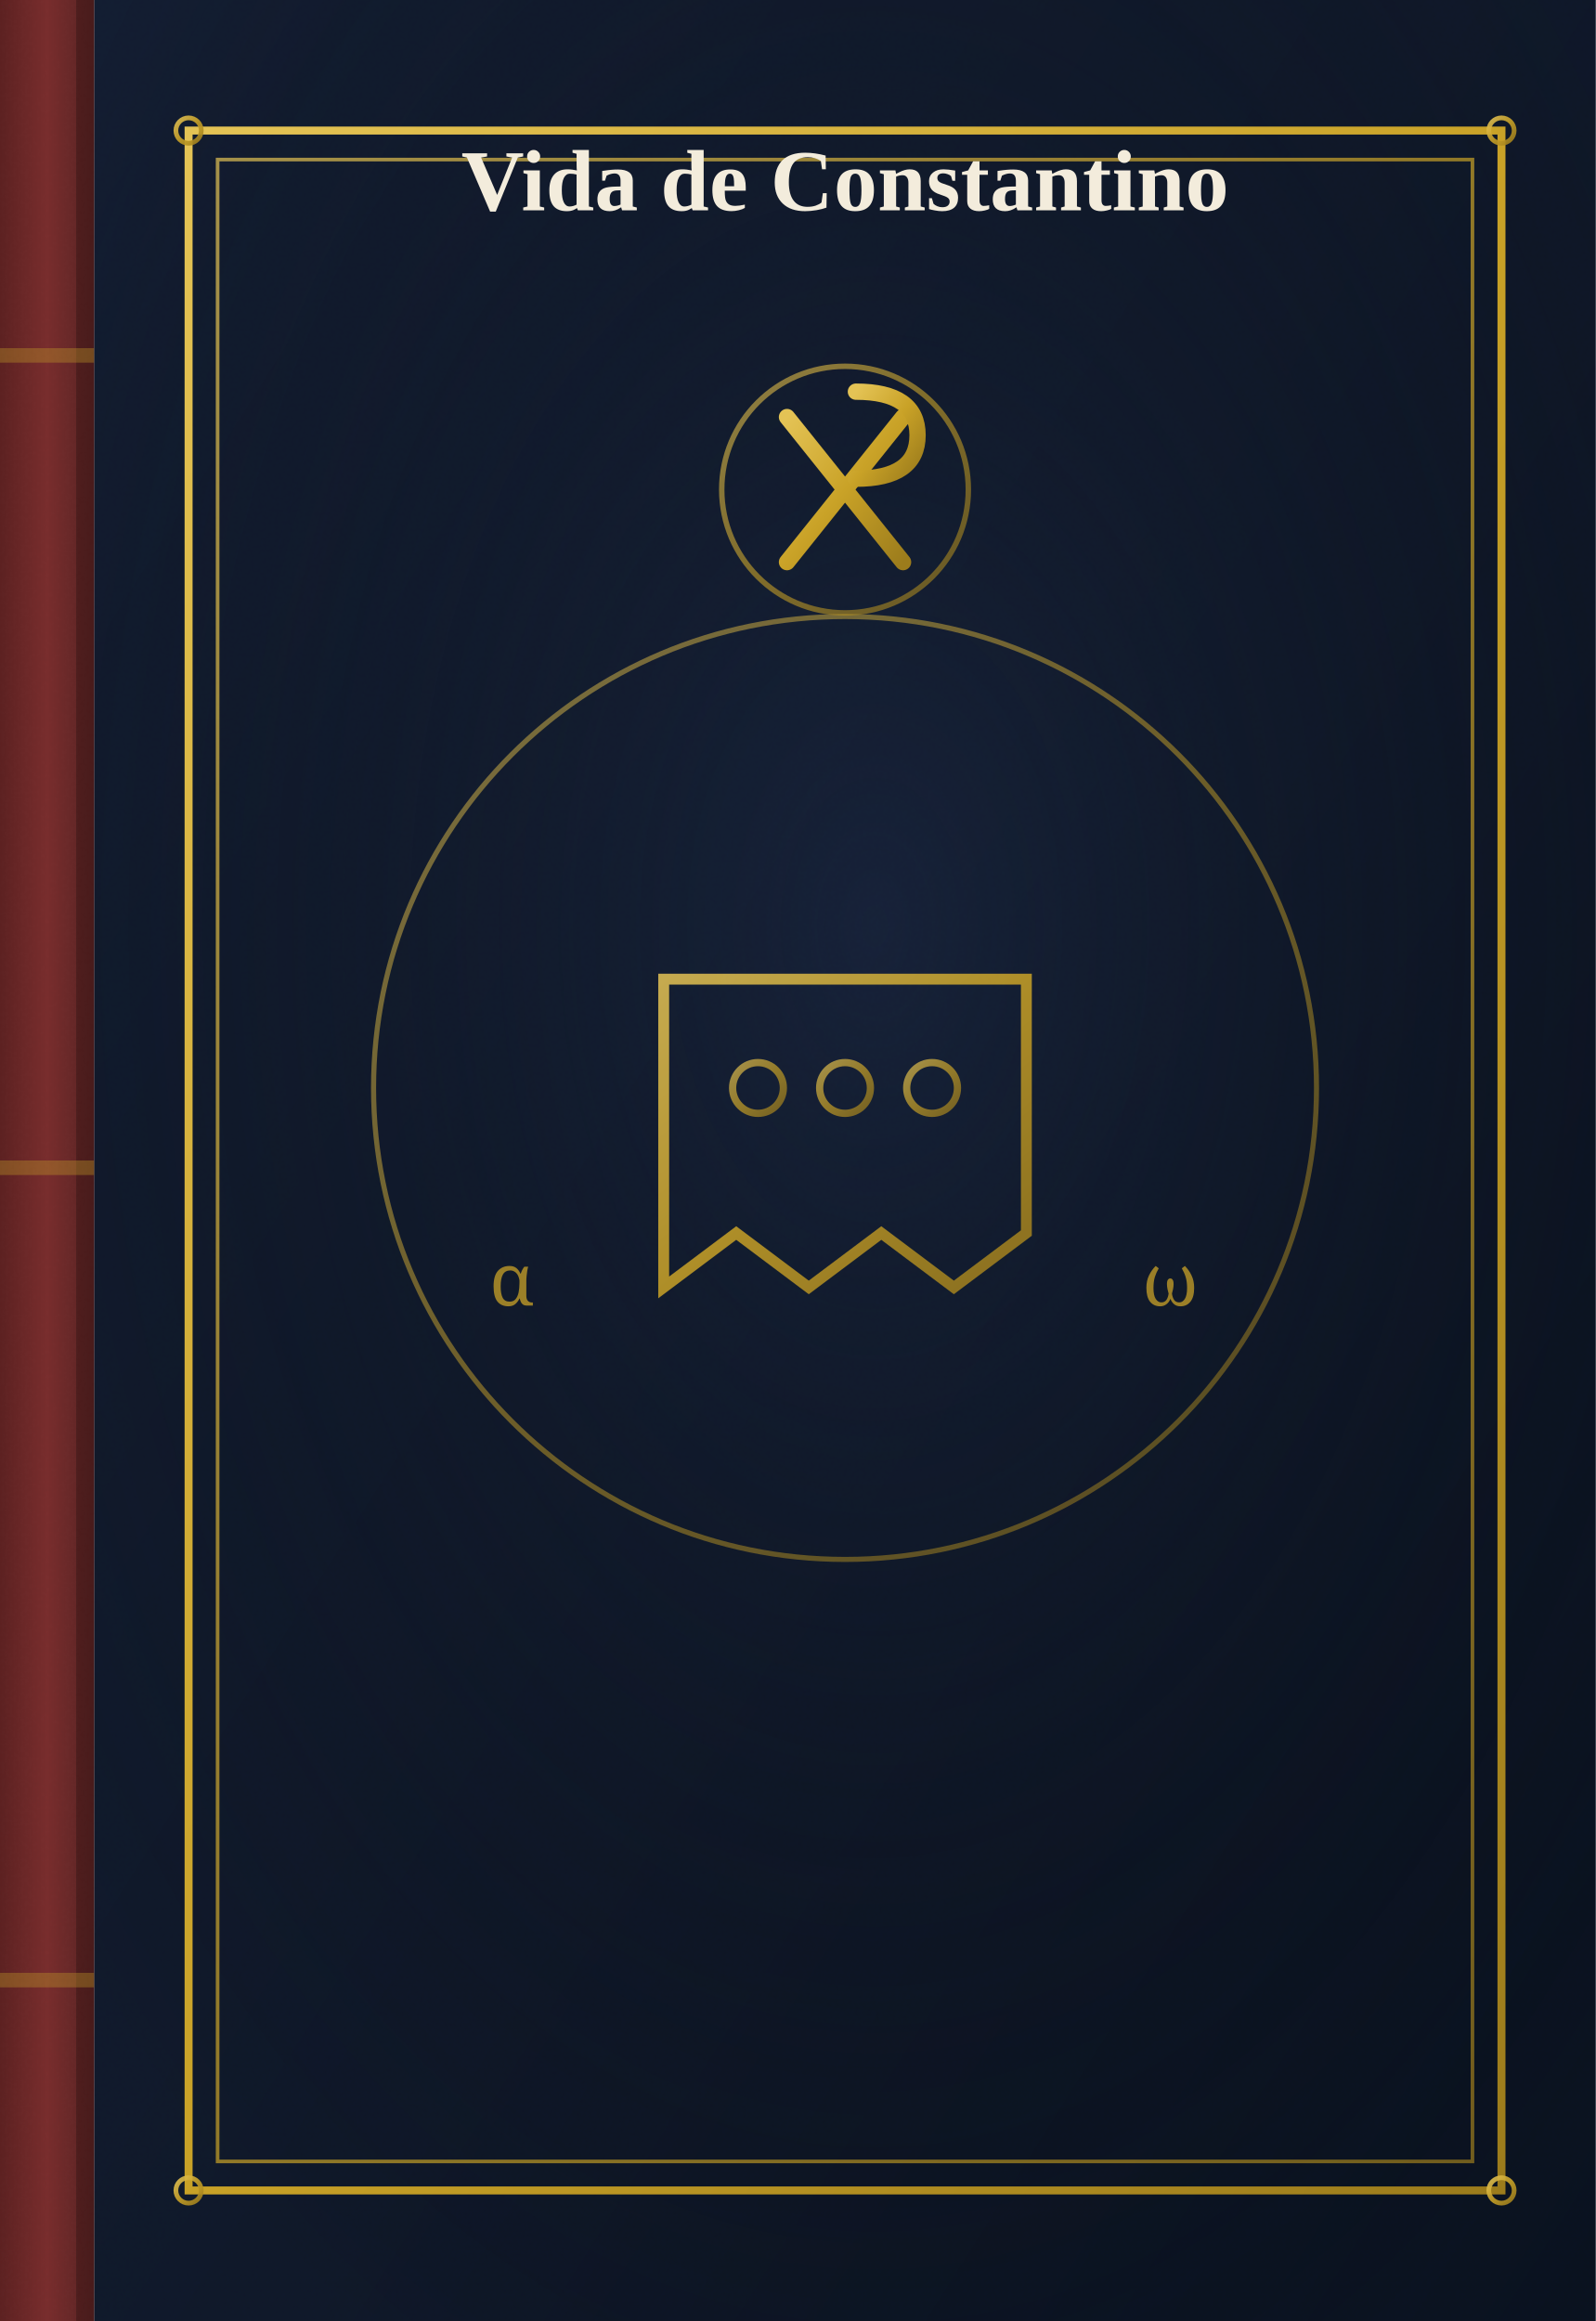
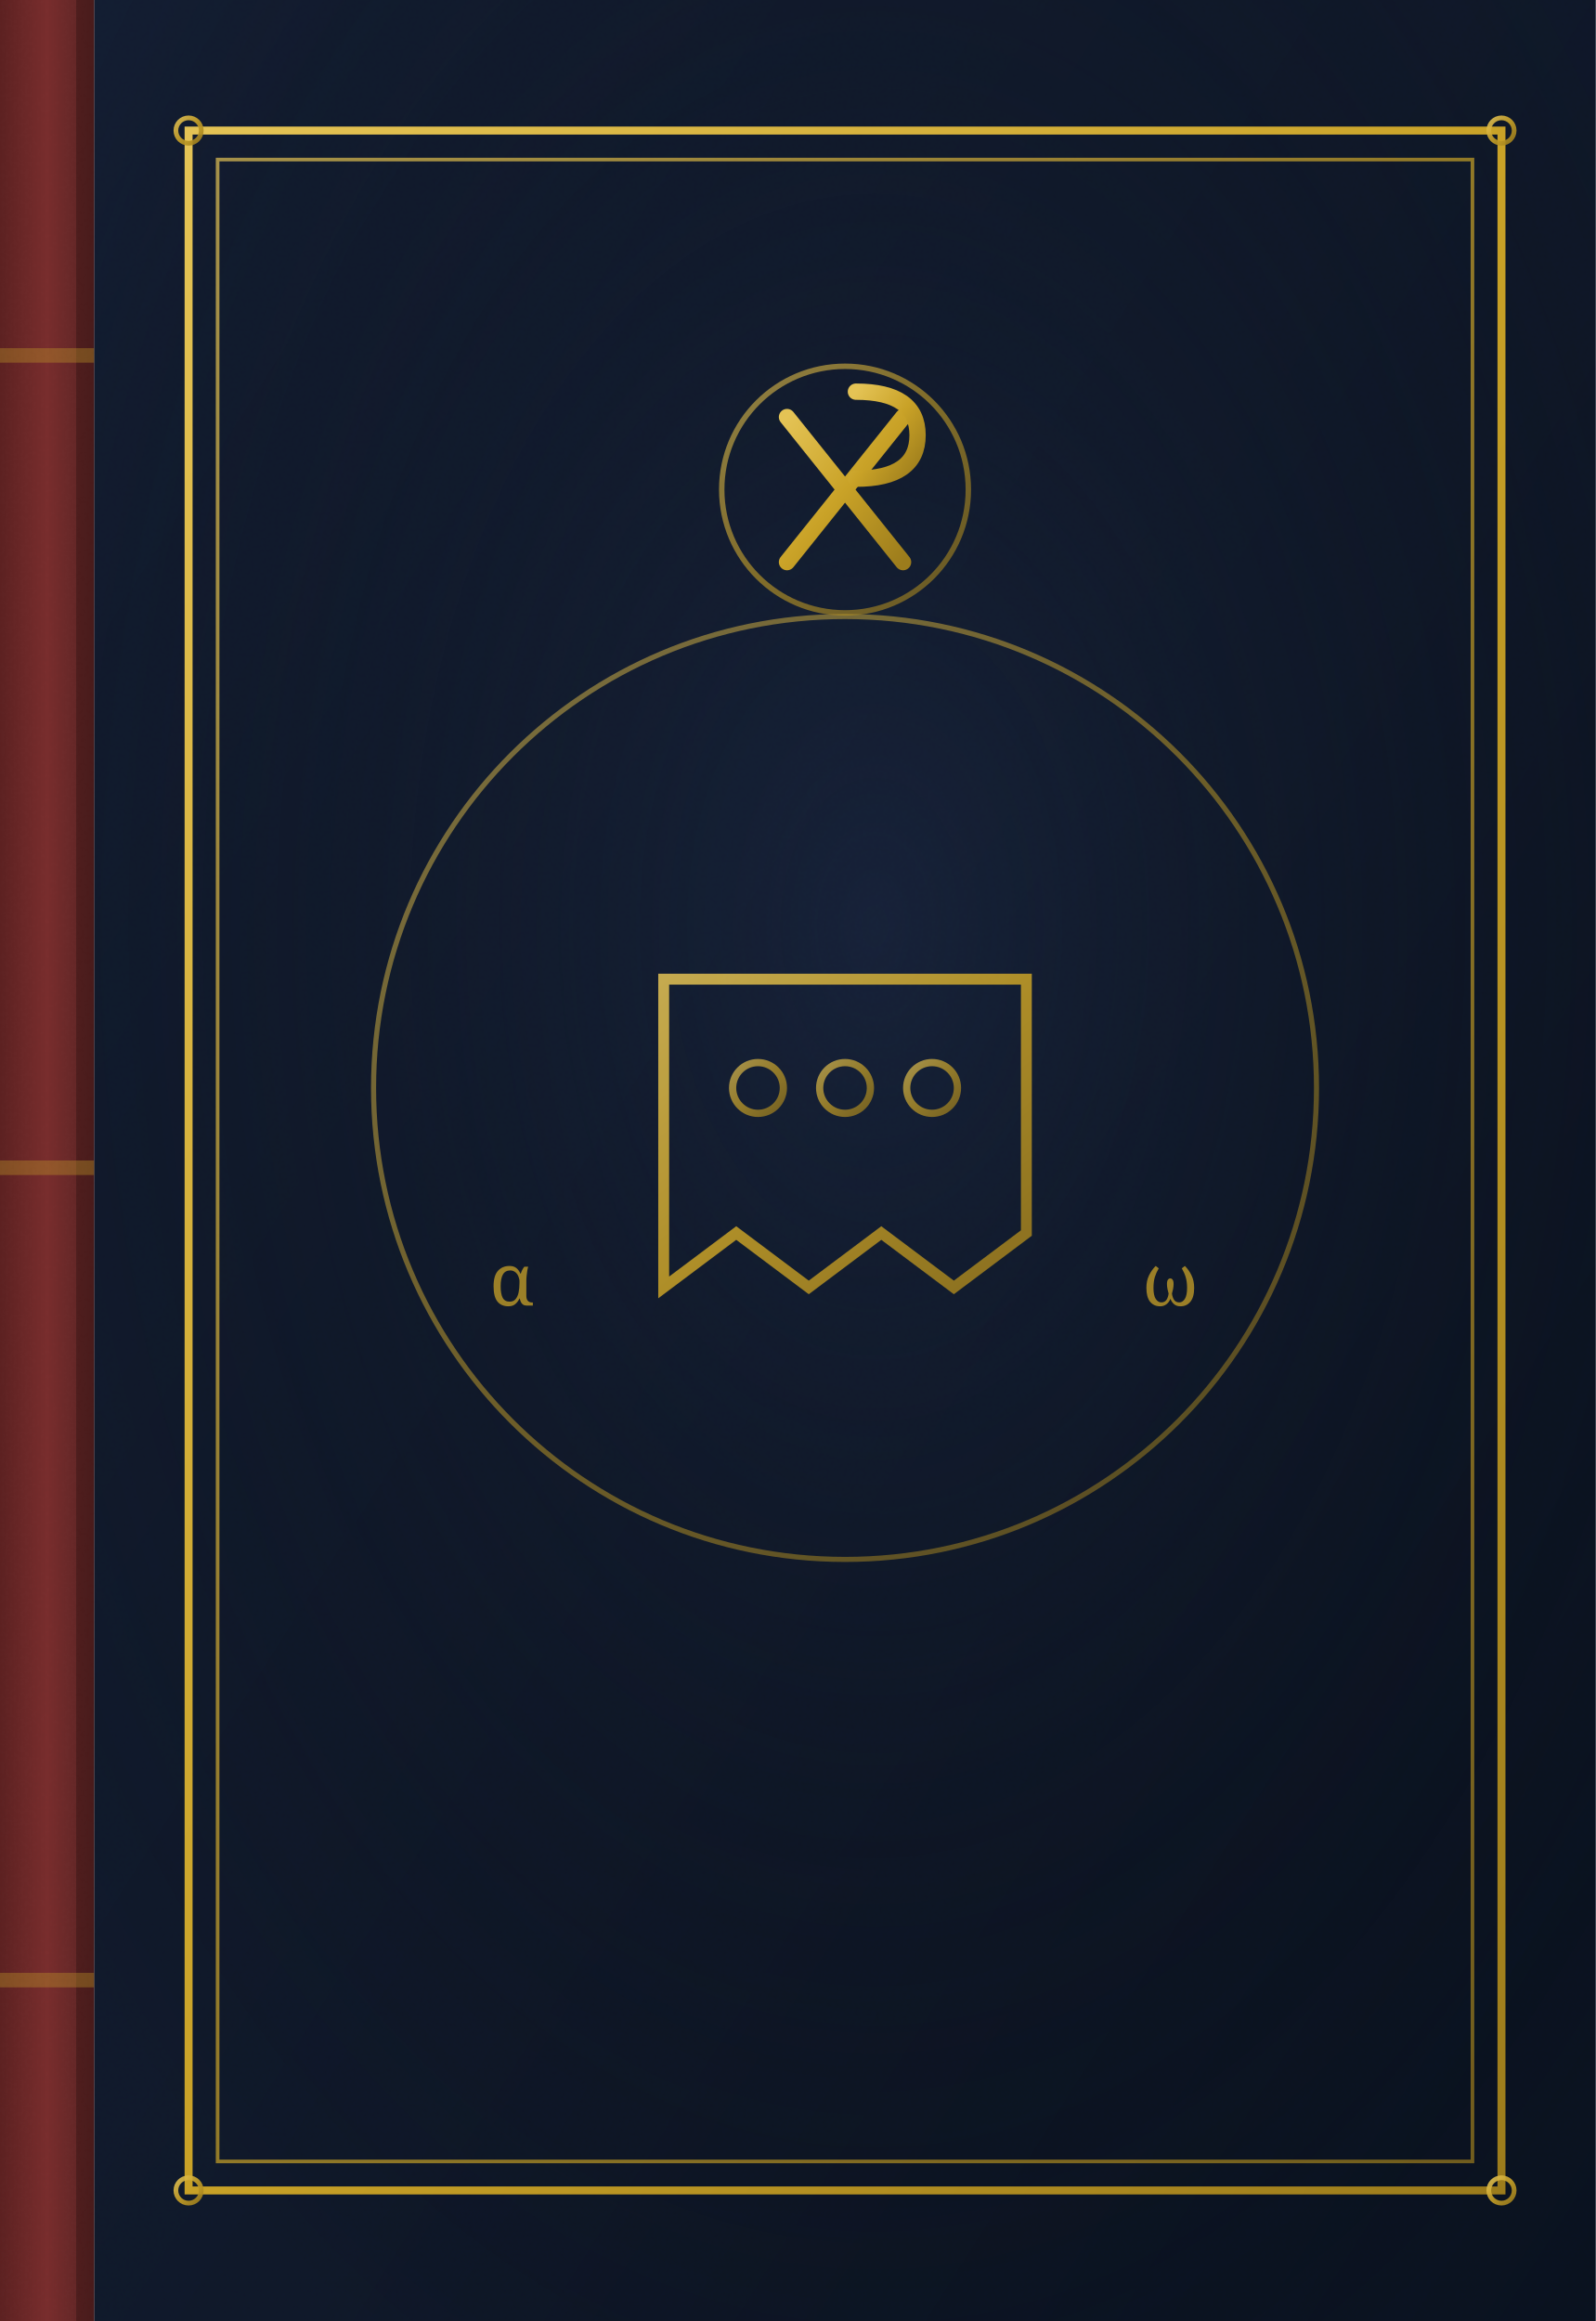
<svg xmlns="http://www.w3.org/2000/svg" width="440" height="640" viewBox="0 0 440 640">
  <defs>
    <linearGradient id="coverGrad" x1="0%" y1="0%" x2="100%" y2="100%">
      <stop offset="0%" stop-color="#141F35" />
      <stop offset="55%" stop-color="#10192B" />
      <stop offset="100%" stop-color="#0A1220" />
    </linearGradient>
    <radialGradient id="vignette" cx="52%" cy="40%" r="70%">
      <stop offset="0%" stop-color="#1C2A45" stop-opacity="0.55" />
      <stop offset="100%" stop-color="#000000" stop-opacity="0" />
    </radialGradient>
    <linearGradient id="spineGrad" x1="0%" y1="0%" x2="100%" y2="0%">
      <stop offset="0%" stop-color="#5E2222" />
      <stop offset="50%" stop-color="#7A2E2E" />
      <stop offset="100%" stop-color="#5A2424" />
    </linearGradient>
    <linearGradient id="goldLine" x1="0%" y1="0%" x2="100%" y2="100%">
      <stop offset="0%" stop-color="#E4C355" />
      <stop offset="50%" stop-color="#C9A227" />
      <stop offset="100%" stop-color="#9C7C1C" />
    </linearGradient>
    <filter id="softGrain">
      <feTurbulence type="fractalNoise" baseFrequency="0.9" numOctaves="2" result="noise" />
      <feColorMatrix in="noise" type="matrix" values="0 0 0 0 0  0 0 0 0 0  0 0 0 0 0  0 0 0 0.03 0" />
    </filter>
  </defs>
  <rect x="0" y="0" width="26" height="640" fill="url(#spineGrad)" />
  <rect x="21" y="0" width="5" height="640" fill="#3A1414" opacity="0.5" />
  <rect x="0" y="96" width="26" height="4" fill="#C9A227" opacity="0.35" />
  <rect x="0" y="320" width="26" height="4" fill="#C9A227" opacity="0.35" />
  <rect x="0" y="544" width="26" height="4" fill="#C9A227" opacity="0.35" />
  <rect x="26" y="0" width="414" height="640" fill="url(#coverGrad)" />
  <rect x="26" y="0" width="414" height="640" fill="url(#vignette)" />
  <rect x="26" y="0" width="414" height="640" filter="url(#softGrain)" />
  <rect x="52" y="36" width="362" height="568" fill="none" stroke="url(#goldLine)" stroke-width="2.2" />
  <rect x="60" y="44" width="346" height="552" fill="none" stroke="url(#goldLine)" stroke-width="1" opacity="0.7" />
  <g stroke="url(#goldLine)" stroke-width="1.3" fill="none" opacity="0.9">
    <circle cx="52" cy="36" r="3.5" />
    <circle cx="414" cy="36" r="3.5" />
    <circle cx="52" cy="604" r="3.5" />
    <circle cx="414" cy="604" r="3.5" />
  </g>
-   <text x="233" y="58" text-anchor="middle" fill="#F3ECDC" font-family="Georgia, 'Times New Roman', serif" font-size="24" font-weight="700" letter-spacing="0.1">
-     <tspan x="233" dy="0">Vida de Constantino</tspan>
-   </text>
-   <line x1="70" y1="76" x2="396" y2="76" stroke="url(#goldLine)" stroke-width="0.8" opacity="0.45" />
  <g transform="translate(233,300)">
    <circle r="130" fill="none" stroke="url(#goldLine)" stroke-width="1.4" opacity="0.5" />
    <line x1="0" y1="-140" x2="0" y2="150" stroke="url(#goldLine)" stroke-width="6" stroke-linecap="round" />
    <line x1="-58" y1="-30" x2="58" y2="-30" stroke="url(#goldLine)" stroke-width="5" stroke-linecap="round" />
    <path d="M -50 -30 L -50 55 L -30 40 L -10 55 L 10 40 L 30 55 L 50 40 L 50 -30 Z" fill="none" stroke="url(#goldLine)" stroke-width="3" opacity="0.85" />
    <circle cx="-24" cy="0" r="7" fill="none" stroke="url(#goldLine)" stroke-width="2" opacity="0.7" />
    <circle cx="0" cy="0" r="7" fill="none" stroke="url(#goldLine)" stroke-width="2" opacity="0.7" />
    <circle cx="24" cy="0" r="7" fill="none" stroke="url(#goldLine)" stroke-width="2" opacity="0.7" />
    <g transform="translate(0,-165)">
      <circle r="34" fill="none" stroke="url(#goldLine)" stroke-width="1.5" opacity="0.6" />
      <g stroke="url(#goldLine)" stroke-width="4.5" fill="none" stroke-linecap="round">
        <path d="M -16 -20 L 16 20" />
        <path d="M 16 -20 L -16 20" />
        <path d="M 3 -27 L 3 22" />
        <path d="M 3 -27 Q 20 -27 20 -15 Q 20 -3 3 -3" stroke-width="4.5" />
      </g>
    </g>
    <text x="-98" y="60" font-family="Georgia, serif" font-size="20" fill="#C9A227" opacity="0.75">α</text>
    <text x="82" y="60" font-family="Georgia, serif" font-size="20" fill="#C9A227" opacity="0.75">ω</text>
  </g>
  <line x1="120" y1="500" x2="346" y2="500" stroke="url(#goldLine)" stroke-width="1" opacity="0.4" />
</svg>
